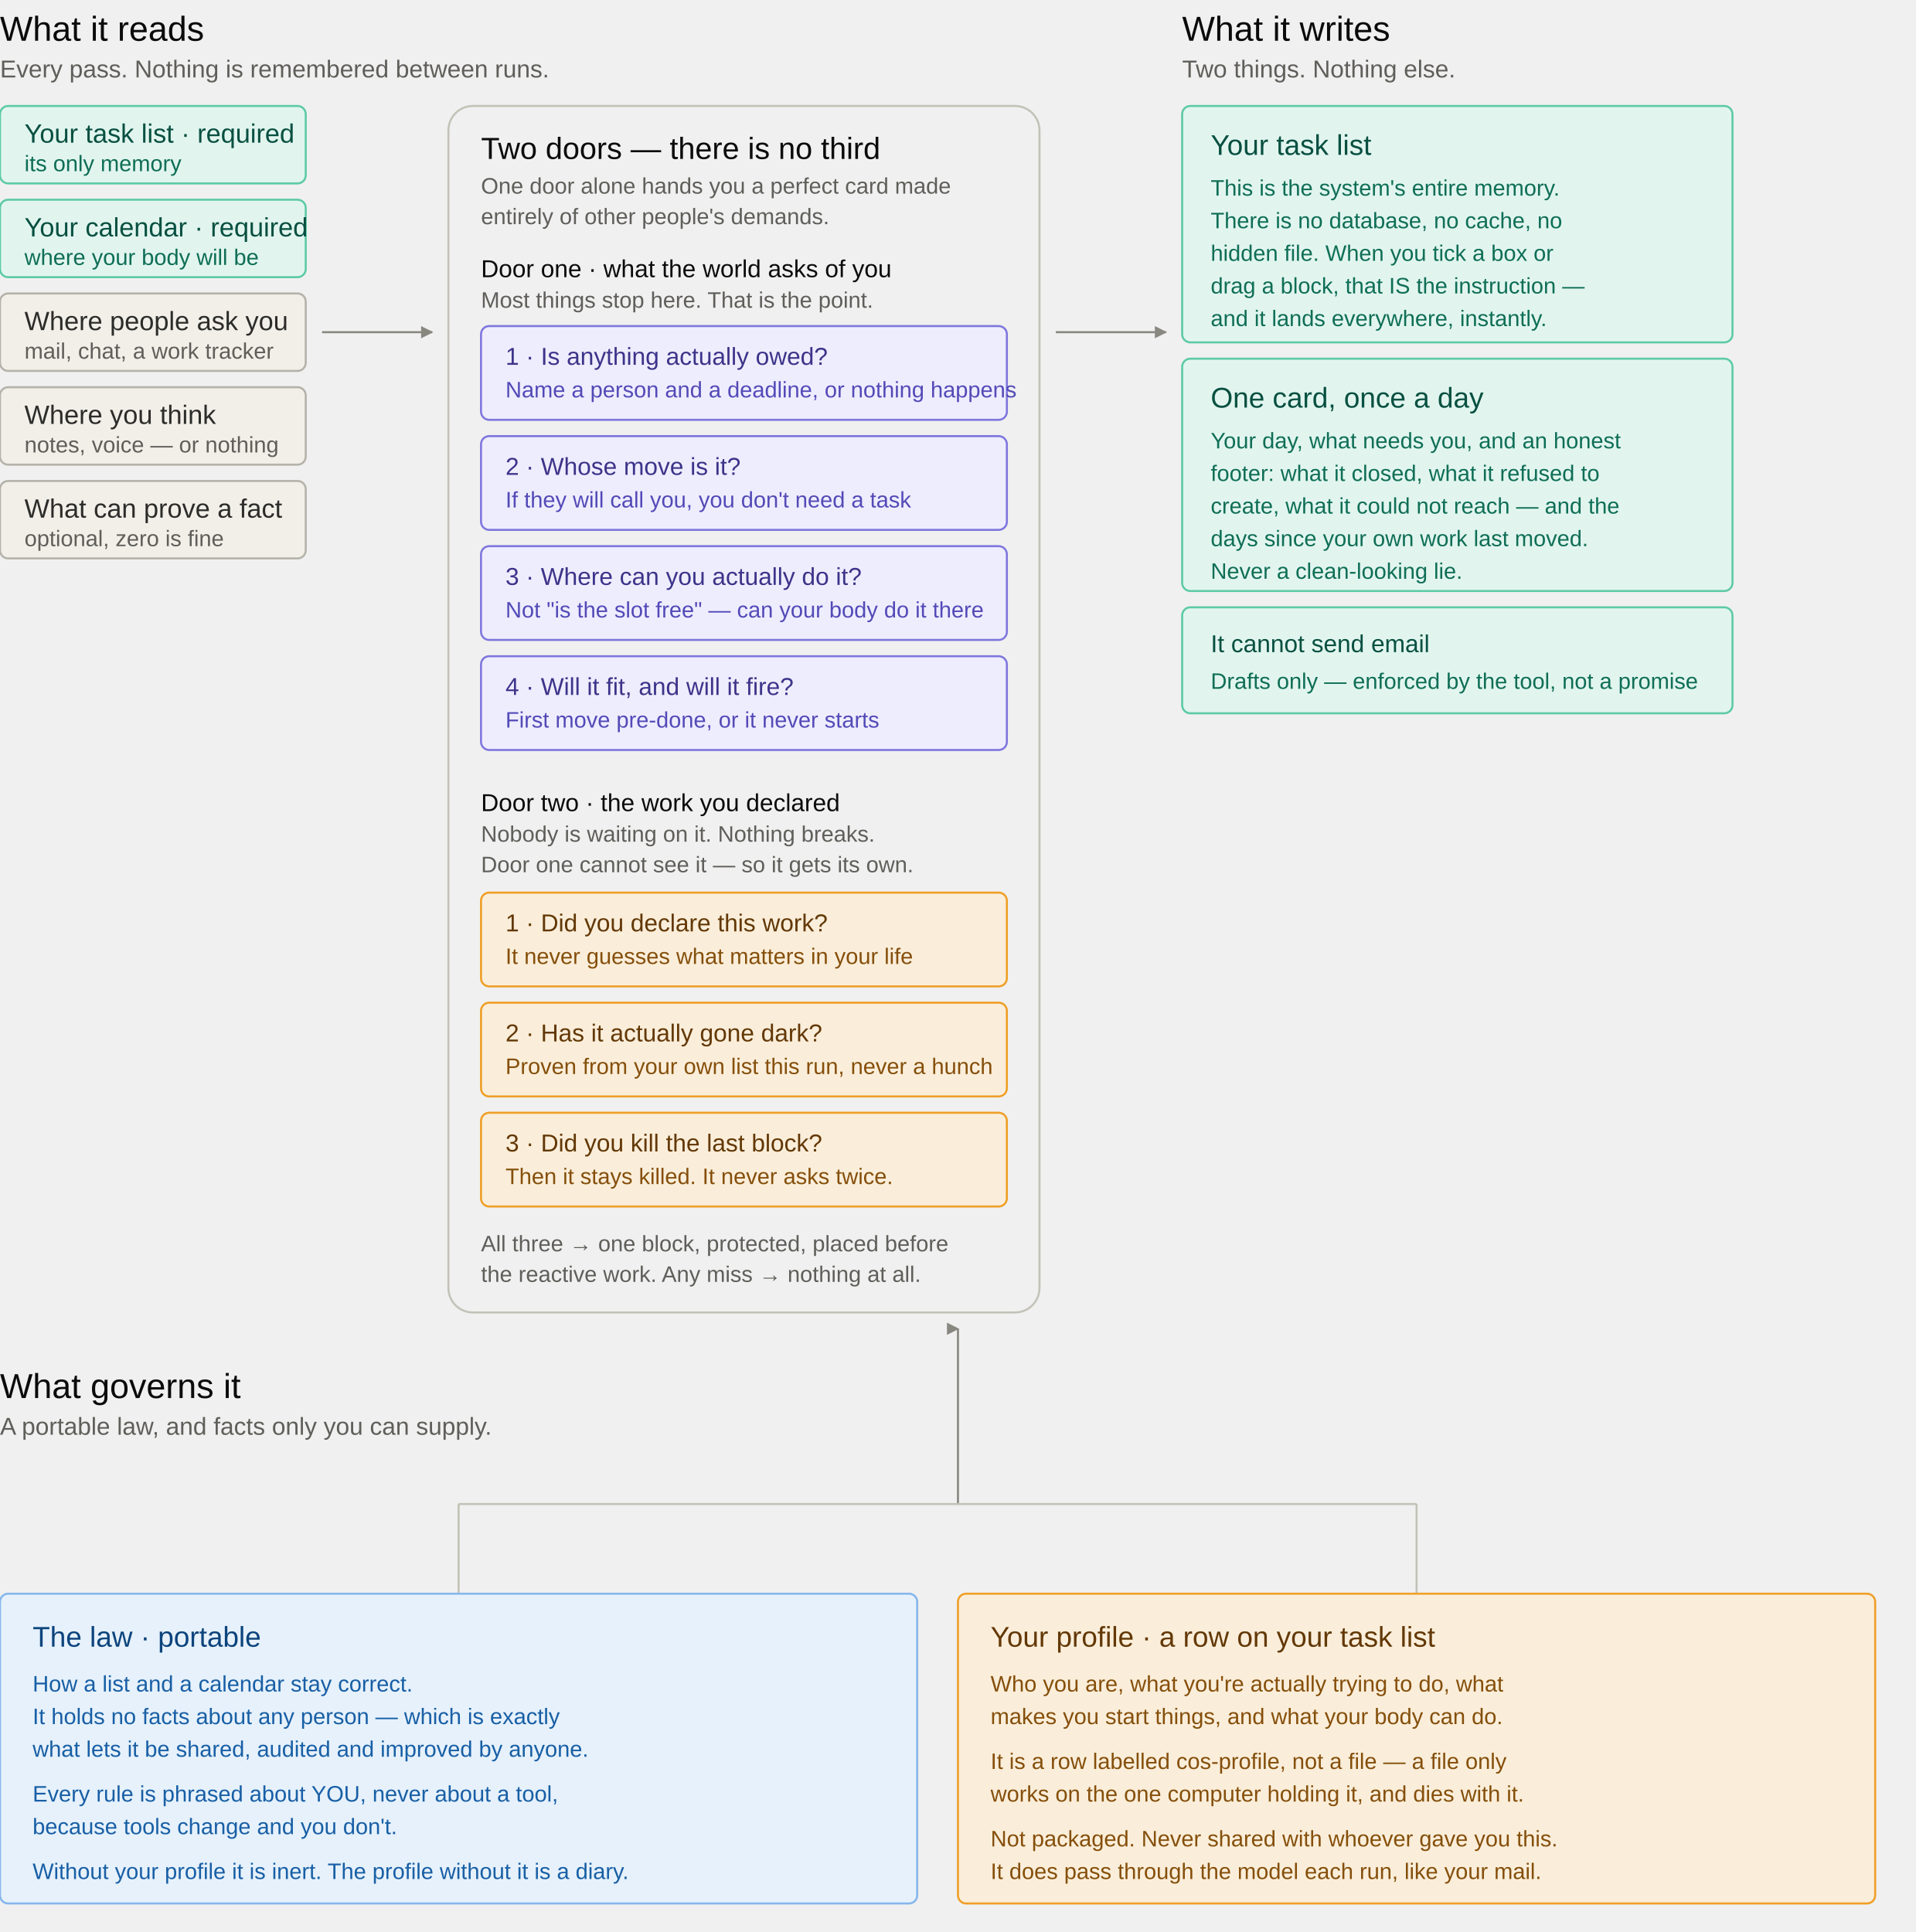
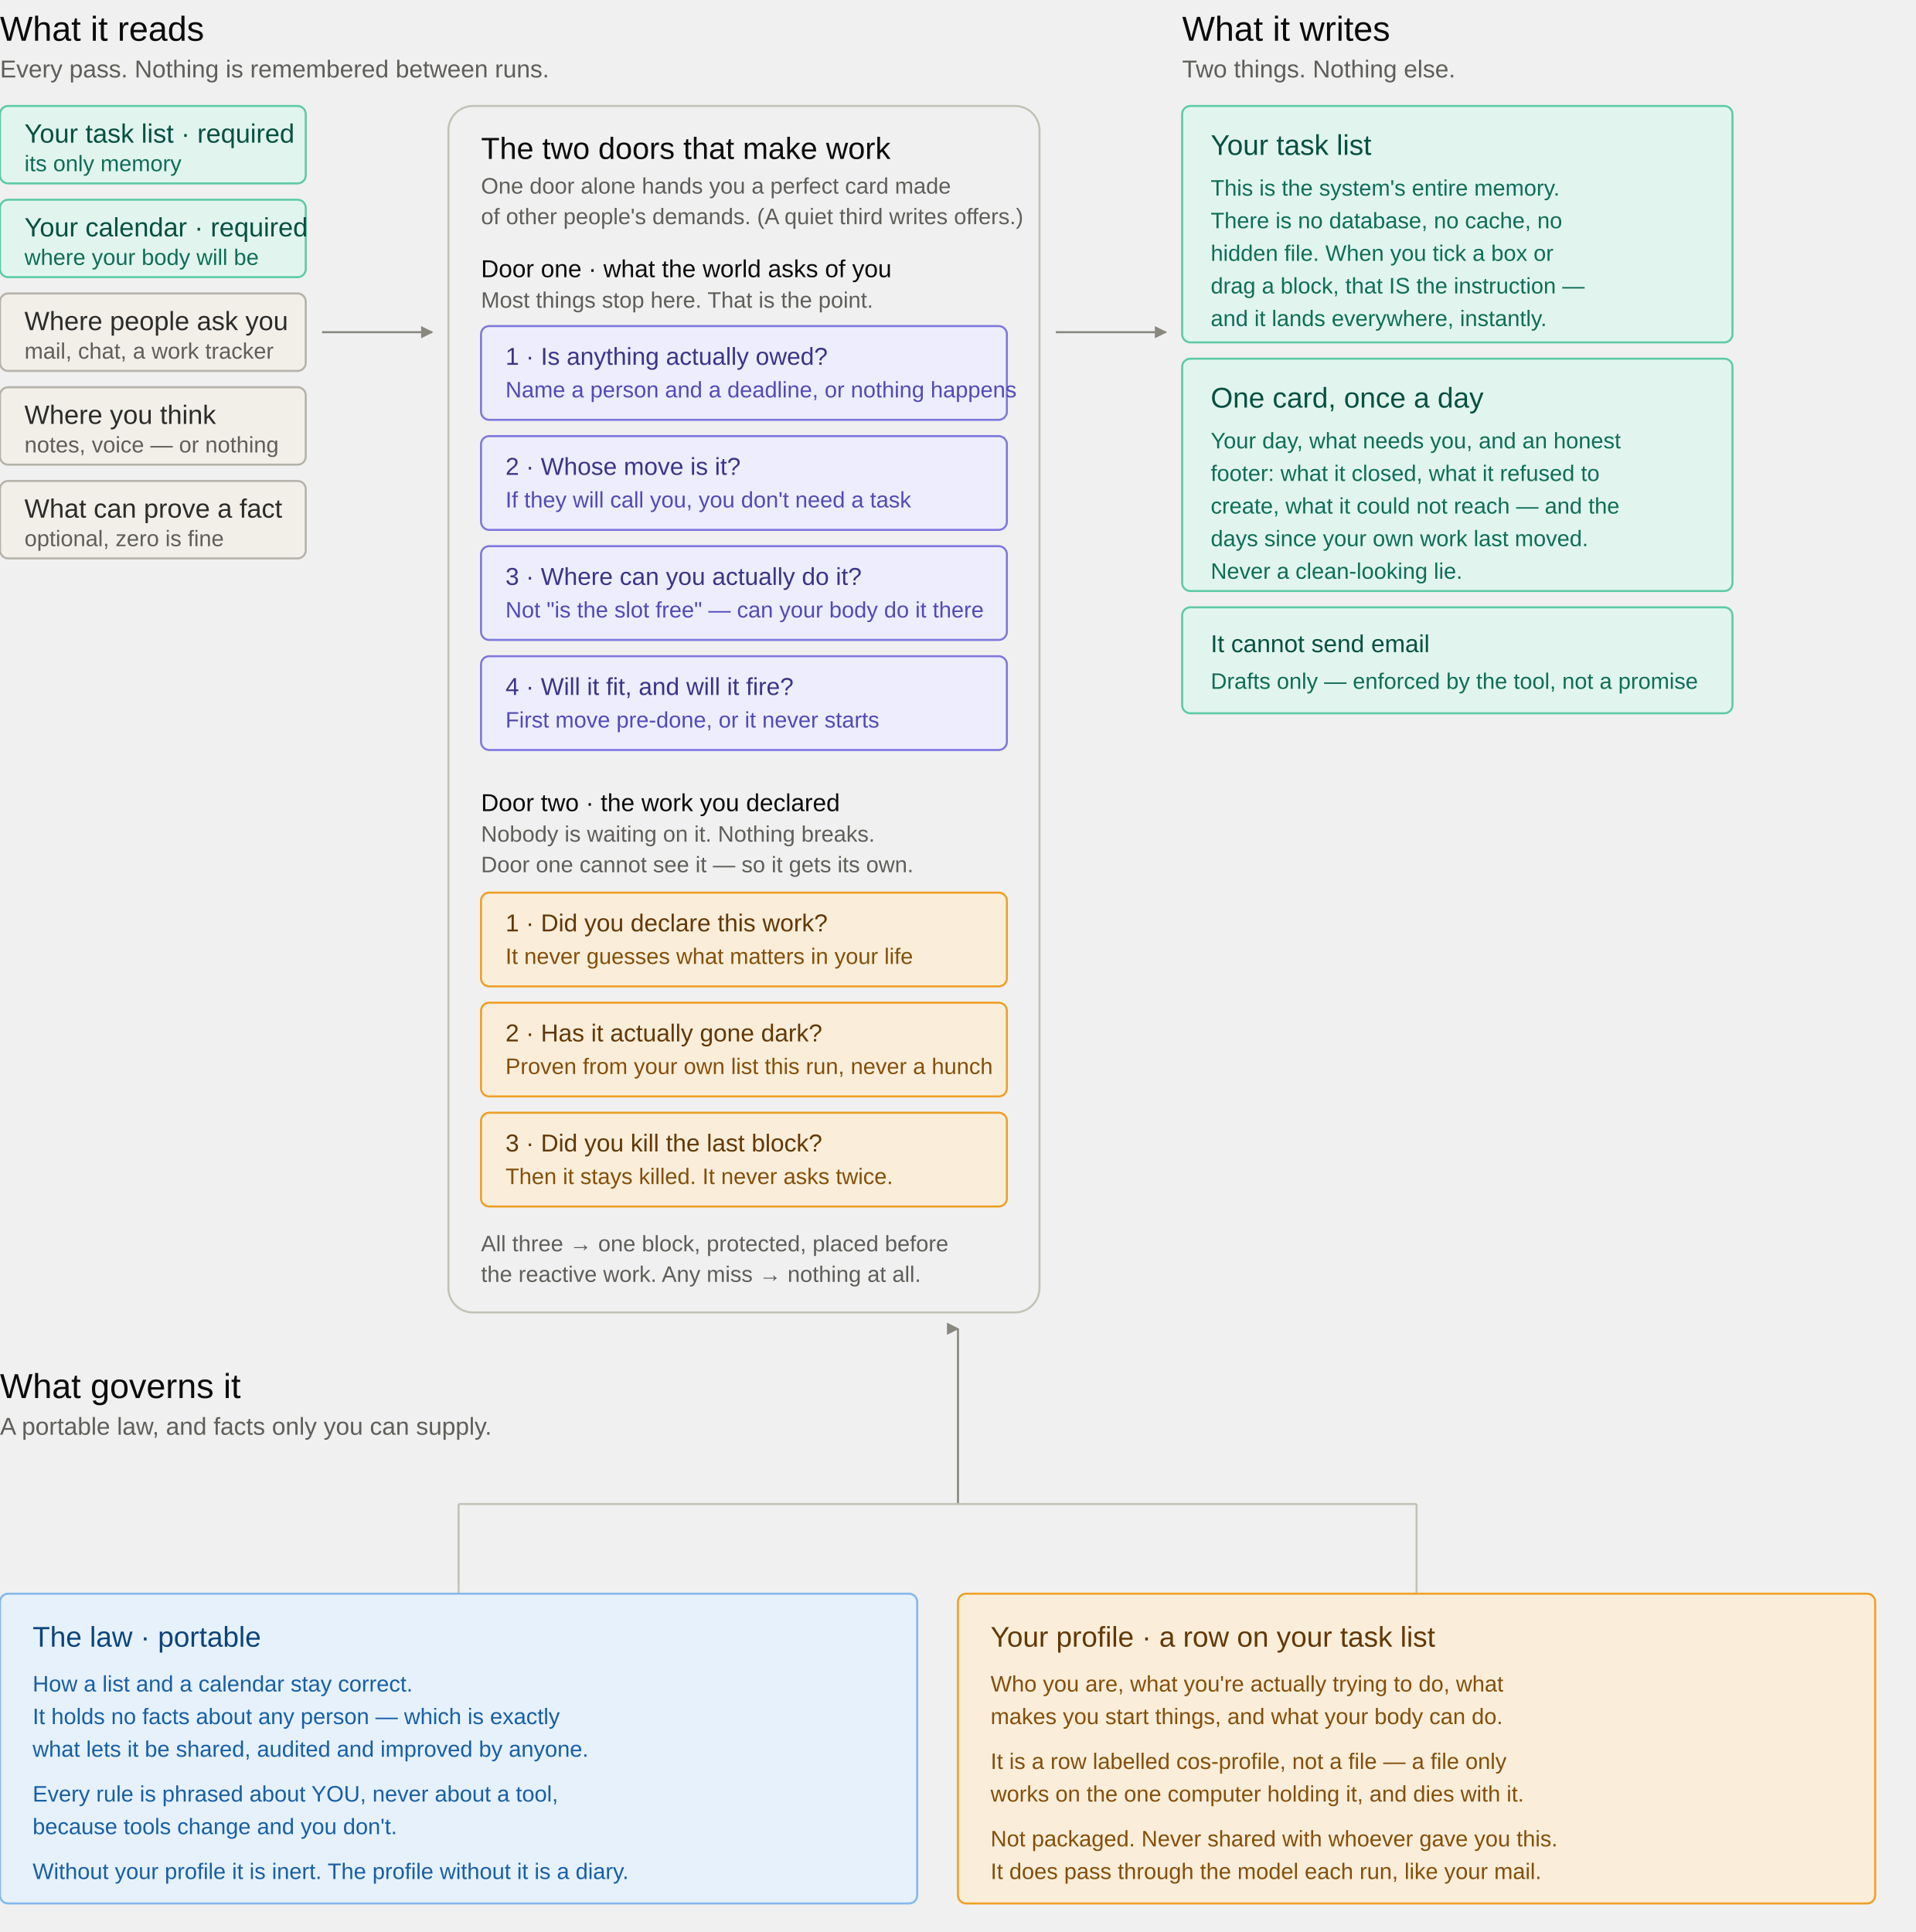
<svg xmlns="http://www.w3.org/2000/svg" viewBox="0 0 940 948" role="img" width="100%">
  <style>
    .t  { fill: #2C2C2A; font-family: -apple-system, "Helvetica Neue", Arial, sans-serif; }
    .ts { fill: #5F5E5A; font-family: -apple-system, "Helvetica Neue", Arial, sans-serif; }
    .th { fill: #0b0b0b; font-family: -apple-system, "Helvetica Neue", Arial, sans-serif; }
    .c-gray   rect { fill: #F1EFE8; stroke: #B4B2A9; stroke-width: 1; }
    .c-purple rect { fill: #EEEDFE; stroke: #7F77DD; stroke-width: 1; }
    .c-teal   rect { fill: #E1F5EE; stroke: #5DCAA5; stroke-width: 1; }
    .c-blue   rect { fill: #E6F1FB; stroke: #85B7EB; stroke-width: 1; }
    .c-amber  rect { fill: #FAEEDA; stroke: #EF9F27; stroke-width: 1; }
    .c-purple .t  { fill: #3C3489; } .c-purple .ts { fill: #534AB7; }
    .c-teal   .t  { fill: #085041; } .c-teal   .ts { fill: #0F6E56; }
    .c-blue   .t  { fill: #0C447C; } .c-blue   .ts { fill: #185FA5; }
    .c-amber  .t  { fill: #633806; } .c-amber  .ts { fill: #854F0B; }
    @media (prefers-color-scheme: dark) {
      .t { fill: #ffffff; } .ts { fill: #c3c2b7; } .th { fill: #ffffff; }
      .c-gray   rect { fill: #2C2C2A; stroke: #888780; }
      .c-purple rect { fill: #3C3489; stroke: #AFA9EC; }
      .c-teal   rect { fill: #085041; stroke: #5DCAA5; }
      .c-blue   rect { fill: #0C447C; stroke: #85B7EB; }
      .c-amber  rect { fill: #633806; stroke: #EF9F27; }
      .c-purple .t, .c-teal .t, .c-blue .t, .c-amber .t { fill: #ffffff; }
      .c-purple .ts { fill: #CECBF6; } .c-teal .ts { fill: #9FE1CB; }
      .c-blue   .ts { fill: #B5D4F4; } .c-amber .ts { fill: #FAC775; }
    }
  </style>
  <defs>
    <marker id="ar" viewBox="0 0 10 10" refX="9" refY="5" markerWidth="6" markerHeight="6" orient="auto-start-end">
      <path d="M 0 0 L 10 5 L 0 10 z" fill="#888780" />
    </marker>
  </defs>
  <text x="0" y="20" class="th" style="font-size:17px;font-weight:500">What it reads</text>
  <text x="0" y="38" class="ts" style="font-size:12px">Every pass. Nothing is remembered between runs.</text>
  <g class="c-teal">
    <rect x="0" y="52" width="150" height="38" rx="4" />
    <text x="12" y="70" class="t" style="font-size:13px">Your task list · required</text>
    <text x="12" y="84" class="ts" style="font-size:11px">its only memory</text>
  </g>
  <g class="c-teal">
    <rect x="0" y="98" width="150" height="38" rx="4" />
    <text x="12" y="116" class="t" style="font-size:13px">Your calendar · required</text>
    <text x="12" y="130" class="ts" style="font-size:11px">where your body will be</text>
  </g>
  <g class="c-gray">
    <rect x="0" y="144" width="150" height="38" rx="4" />
    <text x="12" y="162" class="t" style="font-size:13px">Where people ask you</text>
    <text x="12" y="176" class="ts" style="font-size:11px">mail, chat, a work tracker</text>
  </g>
  <g class="c-gray">
    <rect x="0" y="190" width="150" height="38" rx="4" />
    <text x="12" y="208" class="t" style="font-size:13px">Where you think</text>
    <text x="12" y="222" class="ts" style="font-size:11px">notes, voice — or nothing</text>
  </g>
  <g class="c-gray">
    <rect x="0" y="236" width="150" height="38" rx="4" />
    <text x="12" y="254" class="t" style="font-size:13px">What can prove a fact</text>
    <text x="12" y="268" class="ts" style="font-size:11px">optional, zero is fine</text>
  </g>
  <line x1="158" y1="163" x2="212" y2="163" stroke="#888780" stroke-width="1" marker-end="url(#ar)" />
  <rect x="220" y="52" width="290" height="592" rx="12" fill="none" stroke="#c3c2b7" stroke-width="1" />
-   <text x="236" y="78" class="th" style="font-size:15px;font-weight:500">Two doors — there is no third</text>
+   <text x="236" y="78" class="th" style="font-size:15px;font-weight:500">The two doors that make work</text>
  <text x="236" y="95" class="ts" style="font-size:11px">One door alone hands you a perfect card made</text>
-   <text x="236" y="110" class="ts" style="font-size:11px">entirely of other people's demands.</text>
+   <text x="236" y="110" class="ts" style="font-size:11px">of other people's demands. (A quiet third writes offers.)</text>
  <text x="236" y="136" class="th" style="font-size:12px;font-weight:500">Door one · what the world asks of you</text>
  <text x="236" y="151" class="ts" style="font-size:11px">Most things stop here. That is the point.</text>
  <g class="c-purple">
    <rect x="236" y="160" width="258" height="46" rx="4" />
    <text x="248" y="179" class="t" style="font-size:12px">1 · Is anything actually owed?</text>
    <text x="248" y="195" class="ts" style="font-size:11px">Name a person and a deadline, or nothing happens</text>
  </g>
  <g class="c-purple">
    <rect x="236" y="214" width="258" height="46" rx="4" />
    <text x="248" y="233" class="t" style="font-size:12px">2 · Whose move is it?</text>
    <text x="248" y="249" class="ts" style="font-size:11px">If they will call you, you don't need a task</text>
  </g>
  <g class="c-purple">
    <rect x="236" y="268" width="258" height="46" rx="4" />
    <text x="248" y="287" class="t" style="font-size:12px">3 · Where can you actually do it?</text>
    <text x="248" y="303" class="ts" style="font-size:11px">Not "is the slot free" — can your body do it there</text>
  </g>
  <g class="c-purple">
    <rect x="236" y="322" width="258" height="46" rx="4" />
    <text x="248" y="341" class="t" style="font-size:12px">4 · Will it fit, and will it fire?</text>
    <text x="248" y="357" class="ts" style="font-size:11px">First move pre-done, or it never starts</text>
  </g>
  <text x="236" y="398" class="th" style="font-size:12px;font-weight:500">Door two · the work you declared</text>
  <text x="236" y="413" class="ts" style="font-size:11px">Nobody is waiting on it. Nothing breaks.</text>
  <text x="236" y="428" class="ts" style="font-size:11px">Door one cannot see it — so it gets its own.</text>
  <g class="c-amber">
    <rect x="236" y="438" width="258" height="46" rx="4" />
    <text x="248" y="457" class="t" style="font-size:12px">1 · Did you declare this work?</text>
    <text x="248" y="473" class="ts" style="font-size:11px">It never guesses what matters in your life</text>
  </g>
  <g class="c-amber">
    <rect x="236" y="492" width="258" height="46" rx="4" />
    <text x="248" y="511" class="t" style="font-size:12px">2 · Has it actually gone dark?</text>
    <text x="248" y="527" class="ts" style="font-size:11px">Proven from your own list this run, never a hunch</text>
  </g>
  <g class="c-amber">
    <rect x="236" y="546" width="258" height="46" rx="4" />
    <text x="248" y="565" class="t" style="font-size:12px">3 · Did you kill the last block?</text>
    <text x="248" y="581" class="ts" style="font-size:11px">Then it stays killed. It never asks twice.</text>
  </g>
  <text x="236" y="614" class="ts" style="font-size:11px">All three → one block, protected, placed before</text>
  <text x="236" y="629" class="ts" style="font-size:11px">the reactive work. Any miss → nothing at all.</text>
  <line x1="518" y1="163" x2="572" y2="163" stroke="#888780" stroke-width="1" marker-end="url(#ar)" />
  <text x="580" y="20" class="th" style="font-size:17px;font-weight:500">What it writes</text>
  <text x="580" y="38" class="ts" style="font-size:12px">Two things. Nothing else.</text>
  <g class="c-teal">
    <rect x="580" y="52" width="270" height="116" rx="4" />
    <text x="594" y="76" class="t" style="font-size:14px">Your task list</text>
    <text x="594" y="96" class="ts" style="font-size:11px">This is the system's entire memory.</text>
    <text x="594" y="112" class="ts" style="font-size:11px">There is no database, no cache, no</text>
    <text x="594" y="128" class="ts" style="font-size:11px">hidden file. When you tick a box or</text>
    <text x="594" y="144" class="ts" style="font-size:11px">drag a block, that IS the instruction —</text>
    <text x="594" y="160" class="ts" style="font-size:11px">and it lands everywhere, instantly.</text>
  </g>
  <g class="c-teal">
    <rect x="580" y="176" width="270" height="114" rx="4" />
    <text x="594" y="200" class="t" style="font-size:14px">One card, once a day</text>
    <text x="594" y="220" class="ts" style="font-size:11px">Your day, what needs you, and an honest</text>
    <text x="594" y="236" class="ts" style="font-size:11px">footer: what it closed, what it refused to</text>
    <text x="594" y="252" class="ts" style="font-size:11px">create, what it could not reach — and the</text>
    <text x="594" y="268" class="ts" style="font-size:11px">days since your own work last moved.</text>
    <text x="594" y="284" class="ts" style="font-size:11px">Never a clean-looking lie.</text>
  </g>
  <g class="c-teal">
    <rect x="580" y="298" width="270" height="52" rx="4" />
    <text x="594" y="320" class="t" style="font-size:12px">It cannot send email</text>
    <text x="594" y="338" class="ts" style="font-size:11px">Drafts only — enforced by the tool, not a promise</text>
  </g>
  <text x="0" y="686" class="th" style="font-size:17px;font-weight:500">What governs it</text>
  <text x="0" y="704" class="ts" style="font-size:12px">A portable law, and facts only you can supply.</text>
  <line x1="470" y1="738" x2="470" y2="652" stroke="#888780" stroke-width="1" marker-end="url(#ar)" />
  <line x1="225" y1="738" x2="695" y2="738" stroke="#c3c2b7" stroke-width="1" />
  <line x1="225" y1="738" x2="225" y2="782" stroke="#c3c2b7" stroke-width="1" />
  <line x1="695" y1="738" x2="695" y2="782" stroke="#c3c2b7" stroke-width="1" />
  <g class="c-blue">
    <rect x="0" y="782" width="450" height="152" rx="4" />
    <text x="16" y="808" class="t" style="font-size:14px">The law · portable</text>
    <text x="16" y="830" class="ts" style="font-size:11px">How a list and a calendar stay correct.</text>
    <text x="16" y="846" class="ts" style="font-size:11px">It holds no facts about any person — which is exactly</text>
    <text x="16" y="862" class="ts" style="font-size:11px">what lets it be shared, audited and improved by anyone.</text>
    <text x="16" y="884" class="ts" style="font-size:11px">Every rule is phrased about YOU, never about a tool,</text>
    <text x="16" y="900" class="ts" style="font-size:11px">because tools change and you don't.</text>
    <text x="16" y="922" class="ts" style="font-size:11px">Without your profile it is inert. The profile without it is a diary.</text>
  </g>
  <g class="c-amber">
    <rect x="470" y="782" width="450" height="152" rx="4" />
    <text x="486" y="808" class="t" style="font-size:14px">Your profile · a row on your task list</text>
    <text x="486" y="830" class="ts" style="font-size:11px">Who you are, what you're actually trying to do, what</text>
    <text x="486" y="846" class="ts" style="font-size:11px">makes you start things, and what your body can do.</text>
    <text x="486" y="868" class="ts" style="font-size:11px">It is a row labelled cos-profile, not a file — a file only</text>
    <text x="486" y="884" class="ts" style="font-size:11px">works on the one computer holding it, and dies with it.</text>
    <text x="486" y="906" class="ts" style="font-size:11px">Not packaged. Never shared with whoever gave you this.</text>
    <text x="486" y="922" class="ts" style="font-size:11px">It does pass through the model each run, like your mail.</text>
  </g>
</svg>
